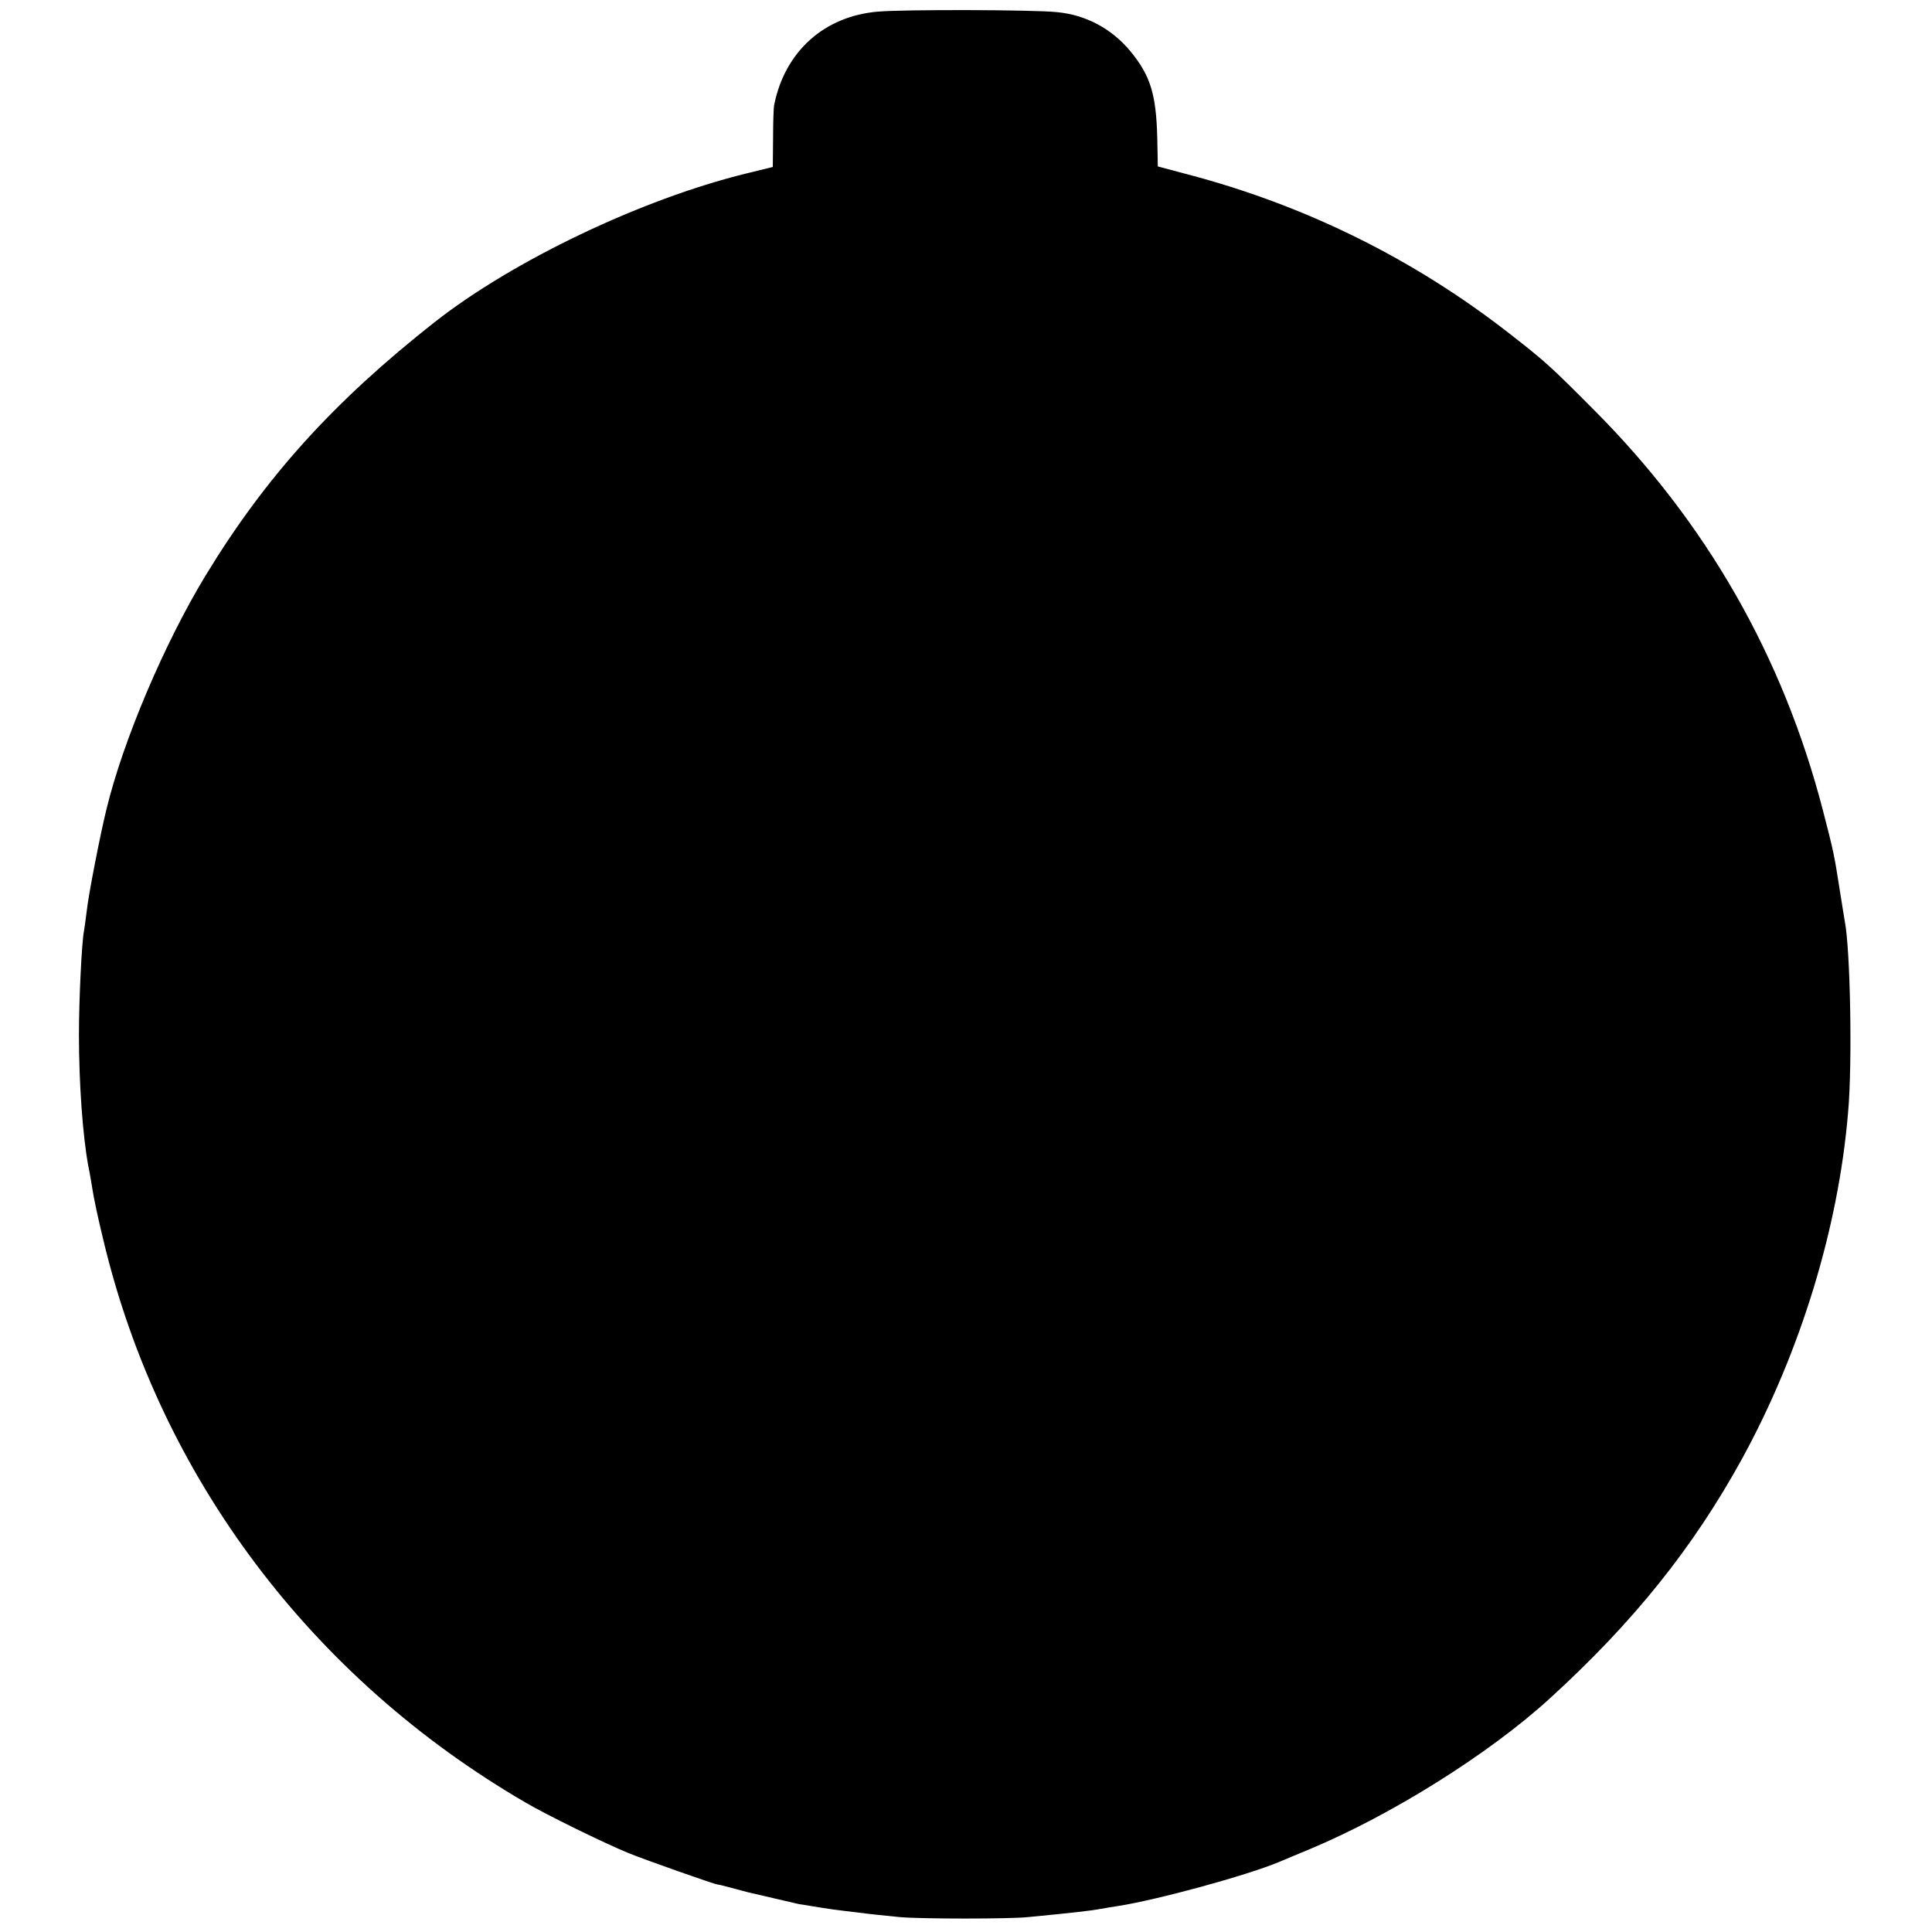
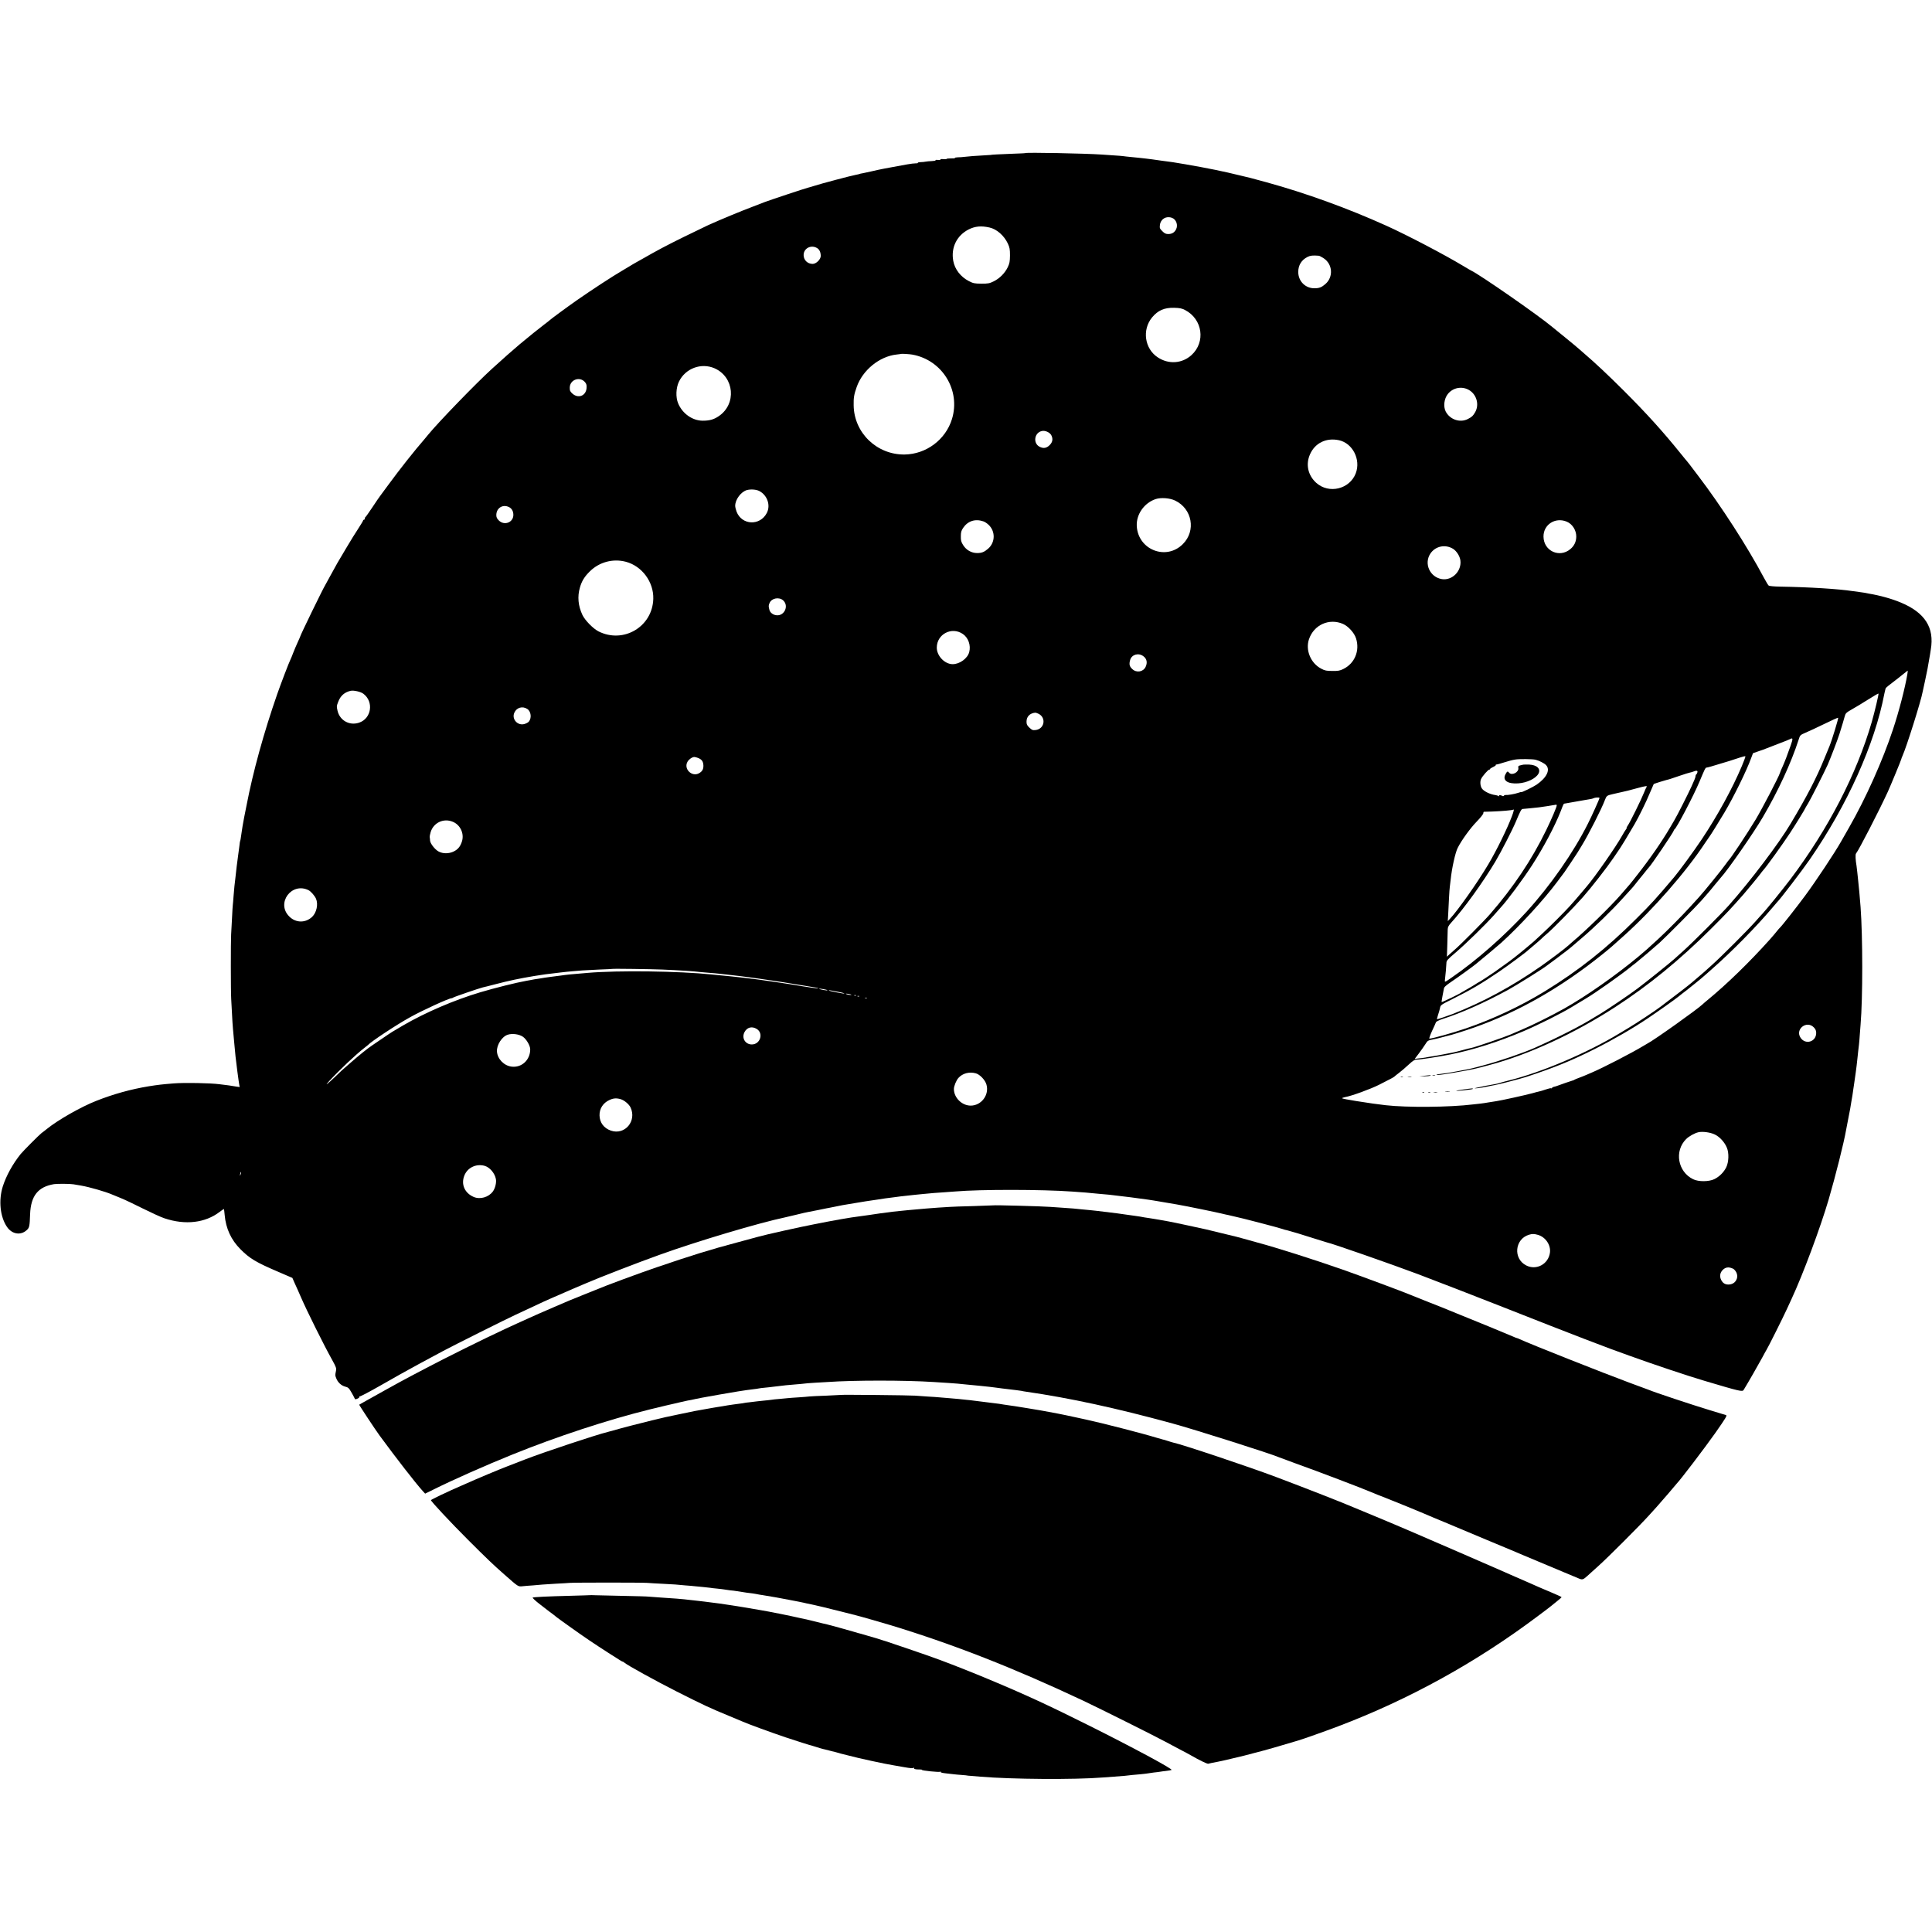
- <svg xmlns="http://www.w3.org/2000/svg" version="1.0" width="700pt" height="700pt" viewBox="0 0 700 700" preserveAspectRatio="xMidYMid meet">
-   <g transform="translate(0,700) scale(0.1,-0.1)" fill="#000000" stroke="none">
-     <path d="M3182 6958 c-195 -16 -338 -144 -377 -338 -2 -8 -4 -62 -4 -120 l-1 -105 -98 -24 c-378 -93 -843 -315 -1127 -538 -366 -288 -613 -561 -830 -918 -149 -245 -300 -600 -360 -850 -22 -89 -65 -311 -70 -360 -4 -33 -9 -69 -11 -80 -8 -42 -18 -246 -18 -375 0 -177 14 -368 34 -475 6 -27 12 -68 16 -90 3 -22 20 -103 39 -180 204 -855 754 -1586 1531 -2037 73 -43 283 -146 371 -182 56 -23 311 -113 323 -114 3 0 25 -5 50 -12 25 -7 52 -14 60 -16 34 -8 181 -42 185 -43 3 0 20 -3 38 -6 78 -13 96 -15 172 -24 44 -6 114 -13 155 -17 80 -7 398 -7 465 0 165 16 227 23 265 30 14 3 41 7 60 10 142 22 465 110 585 160 17 7 66 28 110 46 295 123 650 345 870 546 304 277 520 547 697 869 211 386 349 835 384 1255 16 177 8 591 -12 692 -2 13 -11 66 -19 118 -20 127 -21 132 -60 283 -145 559 -422 1043 -830 1452 -157 158 -177 176 -308 278 -345 269 -739 464 -1167 576 l-105 28 -2 104 c-4 158 -25 225 -97 313 -68 82 -161 132 -266 142 -84 9 -555 10 -648 2z" />
+ <svg xmlns="http://www.w3.org/2000/svg" version="1.0" width="2394pt" height="2394pt" viewBox="0 0 2394 2394" preserveAspectRatio="xMidYMid meet">
+   <g transform="translate(0,2394) scale(0.1,-0.1)" fill="#000000" stroke="none">
+     <path d="M12706 22043 c-1 -2 -72 -5 -157 -8 -164 -6 -274 -12 -274 -15 0 0 -36 -3 -80 -5 -75 -3 -215 -14 -260 -20 -11 -2 -39 -4 -63 -4 -24 -1 -41 -4 -39 -8 3 -5 -19 -7 -49 -6 -30 0 -54 -2 -54 -6 0 -3 -19 -5 -41 -3 -24 3 -39 0 -36 -5 3 -5 -10 -7 -30 -5 -20 3 -33 1 -30 -4 3 -5 -18 -9 -46 -10 -29 -1 -63 -4 -77 -7 -14 -3 -42 -6 -63 -6 -21 -1 -36 -4 -34 -8 3 -5 -9 -8 -26 -7 -17 0 -65 -5 -106 -13 -238 -42 -364 -67 -432 -84 -42 -10 -93 -21 -115 -25 -21 -3 -42 -8 -45 -10 -3 -2 -20 -6 -38 -9 -58 -10 -454 -115 -528 -140 -23 -8 -52 -16 -65 -19 -29 -6 -463 -150 -543 -180 -33 -13 -98 -38 -145 -56 -146 -55 -393 -157 -555 -230 -27 -12 -162 -78 -300 -145 -215 -106 -327 -165 -517 -274 -21 -11 -55 -30 -75 -42 -21 -12 -65 -37 -98 -58 -33 -20 -68 -40 -77 -46 -111 -64 -380 -240 -558 -364 -127 -89 -329 -238 -340 -250 -3 -4 -32 -26 -65 -51 -50 -37 -205 -162 -304 -245 -72 -60 -217 -188 -345 -305 -195 -177 -670 -668 -791 -817 -11 -14 -30 -37 -43 -52 -127 -146 -308 -375 -448 -566 -52 -71 -100 -137 -107 -145 -7 -8 -48 -69 -92 -135 -44 -66 -83 -121 -87 -123 -5 -2 -8 -10 -8 -18 0 -8 -4 -14 -10 -14 -5 0 -10 -4 -10 -8 0 -5 -26 -49 -58 -98 -33 -49 -102 -161 -154 -249 -105 -176 -116 -194 -195 -340 -30 -55 -58 -107 -63 -115 -31 -50 -310 -624 -310 -637 0 -2 -14 -35 -31 -71 -17 -37 -42 -96 -56 -132 -13 -36 -29 -73 -34 -83 -15 -27 -123 -310 -164 -428 -166 -477 -301 -966 -380 -1379 -8 -41 -21 -106 -29 -145 -7 -38 -16 -88 -20 -110 -3 -22 -8 -51 -10 -65 -3 -14 -7 -44 -10 -68 -3 -23 -7 -45 -9 -50 -3 -4 -8 -34 -11 -67 -4 -33 -11 -87 -16 -120 -9 -60 -25 -194 -35 -290 -3 -27 -8 -66 -10 -85 -2 -19 -7 -75 -11 -125 -3 -49 -8 -97 -9 -106 -2 -8 -6 -83 -10 -165 -4 -82 -9 -174 -11 -204 -5 -83 -5 -703 1 -800 14 -284 17 -320 30 -460 3 -36 8 -90 11 -120 10 -115 13 -142 35 -315 16 -118 17 -127 23 -162 l6 -33 -37 5 c-21 3 -49 8 -63 10 -14 3 -45 7 -70 10 -25 3 -61 7 -80 10 -111 15 -440 21 -570 10 -147 -12 -191 -17 -310 -36 -218 -36 -435 -96 -647 -180 -187 -73 -477 -238 -612 -348 -25 -20 -54 -43 -66 -51 -29 -22 -226 -220 -259 -260 -98 -122 -178 -267 -221 -400 -55 -174 -34 -380 53 -505 63 -90 170 -106 244 -37 32 29 36 47 41 197 9 227 98 339 297 372 39 6 201 5 240 -2 19 -3 62 -10 95 -16 104 -18 301 -75 380 -109 11 -5 61 -25 110 -45 50 -20 174 -79 277 -131 103 -51 222 -106 265 -120 258 -87 507 -58 686 80 27 21 50 36 52 34 1 -2 6 -35 9 -74 15 -167 79 -306 195 -423 115 -116 194 -163 470 -281 l174 -75 24 -55 c14 -30 33 -73 43 -95 10 -22 27 -62 39 -89 75 -173 286 -597 385 -774 51 -92 56 -106 49 -140 -11 -55 -11 -54 4 -92 20 -51 62 -89 110 -102 37 -9 47 -18 75 -67 18 -31 36 -64 40 -74 9 -20 10 -20 42 -6 14 7 23 16 19 22 -3 6 -1 7 4 4 6 -4 125 59 265 139 139 80 348 197 463 259 116 62 253 136 305 164 109 59 788 399 900 450 41 19 131 61 200 93 156 73 147 70 255 117 50 21 115 50 145 63 30 14 96 42 145 63 50 21 108 45 130 55 146 64 644 257 910 352 472 170 1229 395 1552 463 10 2 73 17 140 33 67 17 138 33 158 36 20 4 71 13 113 22 113 23 115 24 145 29 15 3 58 12 95 19 37 8 85 17 107 20 22 4 78 13 126 21 47 8 98 17 115 19 16 2 74 11 129 19 96 15 134 21 220 31 22 3 59 8 83 11 91 11 119 14 172 19 30 3 80 8 110 11 127 12 150 14 245 20 55 4 123 9 150 11 321 27 1073 26 1450 -1 138 -10 224 -16 260 -21 22 -2 65 -6 96 -9 30 -2 76 -6 102 -9 26 -4 67 -8 92 -11 89 -10 141 -16 175 -21 115 -16 180 -25 215 -29 22 -3 51 -8 65 -10 14 -3 41 -7 60 -10 35 -6 93 -15 235 -40 96 -16 495 -98 550 -112 33 -8 71 -17 85 -19 14 -3 33 -7 42 -10 10 -3 29 -7 43 -10 56 -10 551 -139 587 -153 13 -5 26 -9 31 -10 4 0 8 -1 10 -2 1 0 9 -2 17 -4 34 -8 205 -59 340 -103 80 -25 150 -47 155 -48 56 -10 792 -267 1125 -392 191 -72 761 -293 1045 -405 471 -186 773 -304 1020 -399 317 -121 355 -135 550 -205 307 -111 714 -247 935 -313 444 -132 471 -138 486 -113 54 88 192 329 230 400 26 48 50 93 54 98 12 15 214 419 250 500 18 39 45 97 60 130 141 303 356 880 459 1230 86 295 190 709 215 855 2 14 14 72 25 130 12 58 24 121 27 140 3 19 9 58 14 85 10 54 19 110 26 165 2 19 6 46 9 60 2 14 7 45 10 70 3 25 8 56 10 70 2 14 7 52 11 85 3 33 8 74 10 90 2 17 6 55 9 85 3 30 8 69 10 85 2 17 7 71 10 120 4 50 8 108 10 130 28 328 27 1091 0 1455 -10 125 -21 254 -30 330 -2 19 -7 62 -10 95 -3 33 -8 71 -10 85 -13 74 -16 142 -7 153 36 44 290 538 395 767 35 77 167 396 167 405 0 4 6 21 14 38 51 113 231 685 250 794 3 15 17 78 30 138 21 93 39 187 62 328 2 15 6 41 9 58 47 271 -72 458 -372 583 -112 47 -263 89 -399 111 -16 3 -38 7 -50 10 -11 2 -43 7 -70 10 -27 3 -60 8 -74 10 -175 27 -535 50 -903 56 -74 1 -133 7 -141 13 -7 6 -35 52 -61 101 -200 377 -532 892 -809 1255 -44 58 -94 123 -110 145 -17 22 -33 42 -36 45 -3 3 -35 41 -70 85 -225 279 -423 498 -710 785 -199 198 -351 341 -490 460 -14 12 -38 34 -55 48 -16 15 -95 81 -175 146 -80 65 -154 126 -166 135 -167 141 -903 652 -1004 698 -8 4 -54 30 -101 59 -231 139 -691 380 -950 497 -481 217 -994 403 -1484 538 -99 27 -189 51 -200 54 -11 2 -67 16 -125 30 -210 52 -408 92 -685 140 -145 25 -167 28 -300 45 -44 6 -91 13 -105 15 -14 2 -50 6 -80 10 -30 3 -71 7 -90 10 -19 2 -64 7 -100 10 -36 3 -76 8 -90 10 -14 2 -70 7 -125 10 -55 4 -120 8 -145 10 -204 14 -934 28 -944 18z m1818 -803 c51 -19 76 -90 49 -142 -19 -38 -51 -58 -96 -58 -31 0 -46 7 -74 35 -32 32 -35 39 -30 78 10 75 79 115 151 87z m-2263 -119 c90 -20 181 -100 228 -200 22 -48 26 -69 26 -146 -1 -77 -5 -98 -28 -147 -36 -73 -99 -137 -173 -174 -53 -26 -69 -29 -154 -29 -86 1 -100 4 -155 32 -102 53 -174 146 -193 251 -30 164 44 314 191 389 80 40 154 47 258 24z m-2133 -257 c27 -17 42 -52 42 -96 0 -42 -56 -98 -100 -98 -62 0 -110 45 -112 106 -3 87 94 137 170 88z m6213 -93 c8 0 36 -15 62 -32 110 -73 121 -231 21 -318 -45 -40 -77 -53 -134 -53 -114 -2 -203 87 -203 202 0 84 40 149 116 187 34 17 67 20 138 14z m-1656 -673 c217 -113 257 -397 78 -559 -117 -105 -283 -116 -417 -27 -163 107 -196 341 -71 494 73 88 152 123 275 120 70 -2 94 -7 135 -28z m-3380 -552 c371 -67 601 -441 491 -799 -79 -256 -319 -435 -587 -439 -344 -4 -627 269 -631 610 -2 94 5 134 37 225 73 210 282 381 495 404 30 3 56 7 58 8 4 3 106 -3 137 -9z m-2450 -170 c245 -109 274 -443 51 -593 -60 -41 -113 -56 -198 -56 -128 0 -252 88 -305 215 -32 77 -27 192 10 269 79 164 276 238 442 165z m-1604 -174 c17 -21 20 -37 17 -74 -9 -93 -102 -129 -173 -67 -30 27 -35 37 -35 74 0 102 128 146 191 67z m10949 -93 c96 -54 133 -180 80 -275 -27 -47 -39 -59 -91 -86 -97 -50 -222 -8 -275 93 -31 62 -20 158 26 216 62 79 172 101 260 52z m-5171 -566 c21 -45 13 -83 -23 -119 -38 -38 -77 -44 -124 -20 -85 44 -65 175 28 195 42 10 102 -18 119 -56z m3563 -58 c169 -37 272 -239 208 -409 -75 -198 -333 -260 -490 -119 -103 93 -133 229 -77 354 62 140 201 208 359 174z m-7184 -629 c100 -52 143 -177 94 -272 -84 -163 -310 -153 -375 16 -9 25 -17 57 -17 72 0 79 73 176 147 196 48 12 114 7 151 -12z m5152 -118 c213 -101 263 -375 97 -540 -207 -208 -556 -71 -571 225 -7 144 93 286 235 333 66 21 173 13 239 -18z m-8256 -80 c34 -15 55 -48 57 -90 7 -99 -110 -148 -181 -76 -22 22 -30 39 -30 65 0 86 77 137 154 101z m5880 -178 c17 -5 46 -24 65 -42 87 -81 85 -219 -5 -297 -47 -41 -78 -54 -136 -54 -70 0 -135 37 -173 98 -25 40 -30 58 -29 109 0 50 5 69 28 104 58 86 149 116 250 82z m7230 -4 c70 -29 119 -107 118 -186 -1 -62 -24 -112 -72 -153 -135 -115 -332 -25 -334 153 -2 150 146 245 288 186z m-1408 -337 c42 -26 83 -90 90 -142 18 -132 -101 -253 -229 -233 -149 24 -225 192 -143 316 62 93 185 119 282 59z m-10251 -160 c200 -53 346 -250 340 -459 -9 -346 -370 -560 -680 -403 -67 35 -166 136 -198 203 -53 113 -64 227 -31 340 22 79 58 137 124 201 117 115 286 160 445 118z m1951 -480 c71 -67 14 -192 -83 -183 -41 3 -80 32 -88 64 -13 48 -13 56 1 88 25 61 120 78 170 31z m6935 -290 c66 -29 140 -110 162 -179 49 -153 -16 -311 -158 -380 -42 -21 -64 -25 -135 -24 -72 0 -93 4 -136 27 -132 67 -200 230 -154 366 60 178 249 264 421 190z m-4710 -125 c68 -46 101 -141 79 -224 -21 -80 -119 -150 -206 -150 -99 1 -196 103 -196 205 0 167 185 264 323 169z m2235 -274 c45 -32 55 -80 29 -135 -30 -61 -112 -75 -164 -26 -36 33 -42 60 -27 113 19 67 101 92 162 48z m9469 -222 c-27 -165 -105 -467 -179 -688 -127 -384 -336 -851 -542 -1211 -42 -74 -88 -154 -102 -179 -76 -135 -318 -499 -445 -670 -101 -137 -290 -377 -311 -395 -6 -5 -22 -23 -35 -40 -12 -16 -53 -64 -89 -105 -250 -279 -533 -555 -777 -755 -27 -22 -53 -45 -59 -51 -58 -57 -608 -449 -686 -487 -8 -5 -31 -18 -51 -30 -135 -82 -501 -271 -634 -327 -11 -5 -40 -18 -65 -28 -25 -11 -67 -28 -95 -38 -27 -10 -52 -20 -55 -23 -3 -4 -12 -7 -20 -9 -13 -3 -153 -51 -200 -69 -8 -3 -24 -8 -35 -10 -11 -2 -22 -8 -23 -13 -2 -6 -7 -8 -12 -5 -4 3 -34 -4 -66 -15 -32 -11 -70 -23 -84 -25 -14 -3 -50 -12 -80 -21 -75 -21 -395 -92 -450 -99 -25 -3 -67 -10 -95 -15 -27 -5 -72 -12 -100 -15 -27 -3 -68 -8 -90 -10 -292 -36 -824 -40 -1085 -10 -140 17 -155 19 -367 52 -95 15 -173 30 -173 34 0 4 16 10 36 14 84 15 317 100 424 154 139 70 183 94 190 102 3 4 28 24 56 45 29 22 82 67 119 102 53 49 74 62 98 62 46 0 282 36 424 65 287 58 584 153 901 287 185 79 462 217 594 297 64 39 146 88 181 109 112 66 430 290 548 386 14 12 43 35 65 51 47 37 230 192 299 254 82 75 456 451 517 521 32 36 69 79 83 95 15 17 52 61 83 100 31 38 65 79 75 90 87 94 406 553 520 748 190 323 351 672 444 960 18 58 19 59 88 89 39 16 144 65 234 109 90 44 165 78 168 75 6 -6 -76 -276 -107 -351 -5 -11 -34 -83 -66 -160 -95 -234 -211 -458 -415 -800 -146 -246 -494 -706 -766 -1013 -88 -100 -455 -467 -558 -559 -44 -40 -98 -88 -120 -108 -53 -48 -347 -284 -455 -365 -104 -78 -360 -251 -455 -309 -38 -23 -77 -46 -85 -51 -161 -101 -441 -244 -735 -375 -137 -61 -439 -165 -640 -218 -145 -39 -140 -38 -315 -71 -131 -24 -141 -25 -200 -32 -30 -3 -57 -8 -59 -10 -11 -11 73 -1 226 26 235 41 240 42 433 94 485 129 1045 388 1550 714 417 270 803 585 1191 972 190 189 252 256 401 425 49 56 189 226 213 259 11 16 26 34 33 42 37 39 239 319 334 464 71 108 188 299 188 306 0 2 15 27 33 56 29 46 209 401 245 483 37 85 123 310 145 380 35 113 54 174 66 220 10 37 18 45 88 85 43 24 134 79 202 122 68 43 126 77 128 74 5 -5 -46 -222 -83 -351 -188 -648 -539 -1327 -1010 -1952 -98 -129 -295 -372 -344 -424 -8 -8 -49 -53 -90 -100 -94 -106 -417 -429 -534 -534 -49 -44 -94 -84 -100 -90 -6 -5 -40 -35 -76 -65 -36 -30 -70 -59 -76 -65 -29 -26 -235 -185 -319 -247 -27 -21 -54 -41 -60 -46 -55 -44 -324 -222 -410 -272 -16 -9 -64 -38 -105 -63 -402 -244 -972 -487 -1380 -587 -47 -12 -96 -25 -110 -30 -14 -5 -39 -11 -57 -14 -38 -5 -184 -34 -233 -46 -58 -15 65 -1 135 15 33 8 76 16 95 19 42 6 326 80 390 101 358 118 557 199 850 346 227 114 473 256 656 379 132 89 336 233 384 272 19 16 40 32 45 36 23 17 101 77 111 87 6 5 29 24 50 40 34 27 90 73 120 100 6 6 45 39 85 75 253 222 556 531 749 760 30 36 57 67 60 70 35 32 313 396 406 531 466 675 805 1430 924 2055 7 34 15 65 19 70 3 5 40 35 81 66 41 31 100 77 130 102 30 25 57 45 58 46 2 0 1 -19 -3 -42z m-19133 -244 c133 -99 101 -308 -53 -359 -119 -40 -240 28 -267 150 -12 55 -12 54 9 109 28 75 79 119 154 136 39 8 124 -11 157 -36z m2032 -189 c47 -31 56 -114 18 -158 -8 -9 -32 -22 -52 -28 -85 -26 -162 60 -127 139 28 65 101 86 161 47z m6336 -60 c97 -50 72 -188 -37 -201 -36 -4 -45 -1 -77 29 -30 29 -36 41 -36 75 0 62 40 104 108 111 7 0 26 -6 42 -14z m9319 -392 c-41 -117 -75 -207 -103 -268 -13 -27 -27 -61 -31 -75 -15 -49 -223 -447 -300 -575 -103 -171 -312 -486 -335 -505 -3 -3 -17 -21 -30 -40 -40 -59 -283 -359 -340 -420 -8 -9 -55 -61 -105 -115 -100 -110 -295 -307 -401 -404 -131 -120 -149 -137 -239 -212 -279 -233 -649 -492 -920 -645 -160 -90 -401 -210 -540 -268 -60 -26 -119 -51 -130 -56 -69 -30 -432 -155 -482 -165 -10 -1 -61 -14 -113 -28 -52 -14 -106 -28 -120 -30 -14 -3 -65 -13 -115 -22 -92 -18 -104 -20 -165 -29 -19 -3 -44 -7 -55 -10 -11 -2 -46 -7 -77 -10 l-58 -7 52 68 c28 37 64 89 80 114 27 44 32 47 91 58 34 7 87 19 117 28 30 8 63 17 73 19 37 7 197 57 322 101 548 193 1076 494 1590 907 105 85 109 88 273 236 357 321 763 785 997 1140 28 41 52 77 55 80 8 7 127 199 187 300 115 193 276 521 332 676 l23 61 66 23 c37 12 81 28 97 35 17 7 86 34 155 60 69 26 132 51 140 56 38 21 39 8 9 -78z m-605 -255 c-117 -278 -302 -616 -497 -908 -96 -144 -279 -394 -343 -470 -231 -273 -280 -327 -469 -515 -367 -367 -712 -640 -1130 -897 -298 -183 -642 -345 -980 -461 -160 -55 -418 -127 -453 -127 -6 0 9 42 32 93 24 50 46 100 49 109 4 10 36 26 84 42 237 76 509 197 808 359 98 53 439 266 480 300 6 4 60 45 122 90 102 76 180 137 207 162 6 6 54 46 105 90 154 130 375 344 512 497 37 40 82 90 100 110 19 20 43 49 54 64 11 15 25 32 30 38 6 6 37 45 70 86 32 41 62 77 65 80 24 19 310 442 310 458 0 6 4 12 8 14 24 10 240 422 311 593 66 157 73 172 85 173 6 0 34 7 61 15 187 55 299 90 355 110 36 12 66 19 68 15 2 -4 -18 -58 -44 -120z m-12931 99 c44 -19 60 -42 63 -90 2 -47 -13 -75 -53 -98 -89 -51 -195 53 -144 142 17 30 57 58 84 59 10 0 32 -6 50 -13z m10374 -21 c43 -10 110 -44 131 -67 55 -58 8 -155 -116 -241 -42 -29 -192 -102 -192 -93 0 2 -17 -2 -37 -9 -43 -15 -130 -30 -155 -27 -9 1 -19 -3 -23 -9 -3 -6 -12 -7 -18 -3 -21 13 -49 14 -41 1 5 -7 3 -8 -7 -2 -8 5 -25 10 -39 12 -65 8 -147 48 -169 84 -18 29 -23 80 -10 112 14 35 95 127 103 118 3 -3 6 -1 6 5 0 5 18 18 40 28 22 10 37 21 35 25 -3 4 1 7 8 7 6 -1 50 11 96 26 46 15 107 31 135 35 53 9 215 7 253 -2z m2006 -156 c-3 -11 -9 -23 -14 -26 -5 -3 -9 -12 -9 -21 0 -8 -6 -29 -14 -46 -8 -18 -24 -54 -36 -82 -39 -87 -179 -364 -215 -423 -6 -9 -27 -46 -48 -82 -102 -175 -247 -385 -409 -591 -86 -111 -102 -129 -208 -250 -127 -146 -438 -449 -590 -575 -19 -16 -46 -40 -60 -53 -35 -33 -234 -183 -339 -256 -356 -248 -712 -441 -1091 -590 -54 -21 -182 -64 -192 -65 -4 0 1 24 11 53 10 28 21 68 25 88 6 35 11 38 159 112 225 112 355 189 572 336 112 76 342 246 365 271 3 3 34 29 70 59 36 30 74 64 86 75 11 12 47 44 79 71 78 67 321 315 437 446 107 121 297 365 378 484 30 44 68 100 85 125 27 40 75 120 181 300 51 88 144 276 190 389 24 57 45 105 46 106 5 4 141 47 161 51 21 4 50 13 172 55 50 17 100 33 112 35 12 2 32 8 45 13 40 16 57 13 51 -9z m-630 -182 c-5 -7 -20 -40 -33 -73 -31 -79 -173 -368 -200 -405 -12 -17 -18 -30 -14 -30 4 0 0 -8 -8 -17 -8 -10 -30 -45 -48 -78 -78 -140 -340 -516 -443 -635 -12 -14 -44 -52 -72 -85 -46 -55 -70 -82 -134 -154 -64 -71 -251 -258 -337 -337 -53 -49 -102 -94 -108 -100 -11 -11 -146 -123 -176 -147 -9 -7 -38 -30 -65 -52 -27 -22 -92 -70 -145 -107 -52 -37 -100 -71 -105 -75 -22 -17 -185 -123 -189 -123 -3 0 -24 -13 -48 -29 -24 -15 -70 -43 -103 -61 -33 -18 -65 -37 -71 -41 -18 -15 -236 -120 -240 -116 -2 2 3 35 10 73 8 38 16 80 18 94 2 19 26 40 98 89 76 51 245 173 294 212 71 57 282 234 321 269 230 209 522 527 691 753 46 62 87 117 91 122 11 14 145 216 160 240 7 11 31 52 55 90 84 137 244 453 283 557 22 58 25 61 100 78 33 8 65 15 70 16 6 2 24 6 40 9 48 10 93 21 190 48 106 29 132 32 118 15z m-583 -136 c0 -11 -97 -227 -144 -319 -181 -360 -465 -767 -761 -1092 -266 -292 -619 -603 -925 -813 -93 -64 -89 -63 -85 -26 7 53 17 171 18 205 0 29 13 44 111 127 129 110 370 345 477 465 41 46 79 89 84 95 79 84 272 344 387 521 143 221 284 486 358 675 39 101 33 90 56 94 48 9 110 20 119 21 9 1 28 4 120 21 10 2 37 6 59 10 23 3 46 9 53 13 19 10 73 13 73 3z m-530 -92 c0 -19 -63 -167 -130 -305 -178 -367 -408 -711 -699 -1045 -70 -81 -357 -370 -431 -434 -25 -22 -58 -51 -73 -65 l-28 -26 5 150 c3 83 5 167 5 188 1 30 10 47 44 85 152 165 395 502 547 757 67 112 212 394 254 495 55 131 68 156 84 156 9 1 49 4 87 8 39 4 90 10 115 12 35 4 164 24 213 33 4 0 7 -3 7 -9z m-555 -133 c-56 -151 -194 -432 -294 -599 -131 -222 -380 -574 -473 -672 l-28 -30 5 85 c2 46 7 136 10 200 3 64 8 127 10 140 2 13 6 51 10 84 15 147 58 341 88 399 46 92 156 244 234 324 46 47 83 94 83 104 0 10 3 18 8 19 4 0 50 1 102 3 111 4 253 16 260 23 14 13 8 -21 -15 -80z m-13124 -70 c90 -37 140 -139 116 -233 -7 -29 -24 -65 -38 -82 -57 -74 -177 -97 -258 -51 -44 25 -100 98 -102 133 0 12 -2 29 -4 39 -2 10 3 40 11 65 35 118 161 177 275 129z m-1787 -848 c30 -16 76 -69 92 -106 29 -68 7 -170 -47 -223 -83 -79 -204 -78 -285 4 -166 165 30 430 240 325z m4381 -983 c214 -9 394 -21 475 -31 19 -2 71 -7 115 -10 44 -3 94 -8 110 -10 17 -2 57 -7 90 -10 64 -6 277 -32 335 -41 19 -2 67 -9 105 -15 39 -5 81 -11 95 -14 14 -2 45 -7 70 -10 25 -3 152 -24 282 -45 130 -22 242 -40 250 -41 8 0 9 -2 2 -5 -6 -3 -92 9 -190 25 -99 17 -244 40 -324 51 -80 11 -161 23 -180 26 -118 17 -324 41 -520 59 -36 4 -81 8 -100 10 -401 42 -1162 52 -1535 20 -231 -19 -255 -22 -340 -34 -38 -5 -94 -13 -124 -16 -30 -4 -62 -8 -72 -10 -9 -2 -39 -7 -66 -11 -51 -7 -73 -11 -113 -19 -14 -2 -36 -7 -50 -9 -124 -22 -389 -88 -570 -142 -324 -97 -677 -249 -953 -409 -142 -83 -133 -77 -255 -160 -57 -38 -113 -77 -125 -85 -61 -40 -170 -128 -286 -230 -108 -94 -95 -82 -187 -171 -93 -89 -128 -113 -64 -44 131 141 328 327 430 406 25 19 47 37 50 40 34 40 354 252 525 346 149 83 477 233 508 233 7 0 17 4 23 9 9 8 324 116 367 126 12 2 82 20 155 39 168 44 302 72 482 102 145 23 119 19 320 43 47 6 117 13 155 16 39 3 93 8 120 10 28 2 122 7 210 11 88 3 161 7 162 8 5 4 479 -2 618 -8z m2048 -256 c5 -4 -15 -3 -45 2 -29 5 -55 12 -58 15 -8 8 94 -9 103 -17z m137 -21 c36 -6 69 -15 73 -19 4 -4 -36 1 -89 12 -54 10 -100 21 -103 24 -3 4 8 4 24 1 17 -4 59 -12 95 -18z m160 -35 c3 -3 -10 -4 -28 -1 -19 3 -37 8 -40 12 -4 3 9 3 28 0 19 -3 37 -8 40 -11z m57 -10 c-3 -3 -12 -4 -19 -1 -8 3 -5 6 6 6 11 1 17 -2 13 -5z m40 -10 c-3 -3 -12 -4 -19 -1 -8 3 -5 6 6 6 11 1 17 -2 13 -5z m96 -21 c-7 -2 -19 -2 -25 0 -7 3 -2 5 12 5 14 0 19 -2 13 -5z m11733 -364 c21 -22 29 -40 29 -69 0 -109 -132 -150 -193 -60 -72 106 75 221 164 129z m-13099 -19 c87 -53 44 -192 -61 -192 -81 0 -129 79 -91 152 31 60 92 77 152 40z m-2897 -97 c44 -31 90 -110 90 -156 0 -131 -105 -229 -230 -214 -94 11 -175 94 -182 186 -6 81 62 188 135 210 57 18 141 6 187 -26z m5612 -453 c50 -14 115 -82 131 -138 38 -128 -62 -262 -195 -262 -109 0 -208 98 -208 206 0 36 30 109 57 138 52 57 134 78 215 56z m-4402 -320 c45 -13 103 -61 123 -102 80 -169 -70 -347 -243 -288 -87 30 -139 99 -141 188 -2 85 44 156 124 192 47 22 85 25 137 10z m13557 -437 c61 -28 123 -96 151 -164 28 -65 24 -177 -7 -242 -30 -62 -86 -118 -148 -148 -67 -33 -197 -34 -263 -1 -191 93 -235 349 -87 497 35 35 105 74 152 85 52 12 147 -1 202 -27z m-15242 -389 c65 -19 126 -91 140 -165 8 -43 -9 -113 -37 -152 -52 -72 -158 -103 -238 -69 -111 48 -159 154 -117 263 38 100 146 152 252 123z m-3025 -111 c-11 -17 -11 -17 -6 0 3 10 6 24 7 30 0 9 2 9 5 0 3 -7 0 -20 -6 -30z m16075 -744 c95 -26 163 -125 151 -220 -19 -144 -169 -224 -295 -159 -164 84 -141 327 35 380 40 12 63 12 109 -1z m2422 -421 c12 -6 30 -27 39 -46 31 -66 -10 -140 -83 -148 -49 -6 -84 12 -106 57 -21 44 -14 89 20 123 36 36 76 40 130 14z" />
+     <path d="M17640 10609 l-55 -6 62 0 c34 0 68 4 75 8 14 9 15 9 -82 -2z" />
+     <path d="M17753 10613 c9 -2 23 -2 30 0 6 3 -1 5 -18 5 -16 0 -22 -2 -12 -5z" />
+     <path d="M17358 10593 c6 -2 18 -2 25 0 6 3 1 5 -13 5 -14 0 -19 -2 -12 -5z" />
+     <path d="M17448 10593 c12 -2 30 -2 40 0 9 3 -1 5 -23 4 -22 0 -30 -2 -17 -4z" />
+     <path d="M18142 10441 c-56 -7 -101 -16 -98 -18 5 -5 199 17 205 23 10 10 -10 9 -107 -5z" />
+     <path d="M17913 10413 c15 -2 37 -2 50 0 12 2 0 4 -28 4 -27 0 -38 -2 -22 -4z" />
+     <path d="M17628 10403 c7 -3 16 -2 19 1 4 3 -2 6 -13 5 -11 0 -14 -3 -6 -6z" />
+     <path d="M17698 10403 c6 -2 18 -2 25 0 6 3 1 5 -13 5 -14 0 -19 -2 -12 -5z" />
+     <path d="M17768 10403 c12 -2 30 -2 40 0 9 3 -1 5 -23 4 -22 0 -30 -2 -17 -4z" />
+     <path d="M18875 14465 c-5 -2 -22 -6 -38 -9 -22 -5 -27 -11 -23 -31 10 -53 -80 -100 -114 -60 -18 22 -25 19 -45 -19 -41 -75 25 -122 157 -113 110 7 220 61 252 121 31 60 -20 108 -118 112 -34 1 -65 0 -71 -1z" />
+     <path d="M12307 9004 c-1 -1 -112 -5 -247 -9 -135 -3 -265 -8 -290 -10 -25 -1 -90 -6 -145 -9 -55 -4 -120 -9 -145 -11 -108 -9 -188 -16 -225 -20 -22 -3 -67 -7 -100 -10 -33 -3 -77 -7 -97 -10 -21 -3 -55 -7 -75 -10 -21 -2 -119 -16 -218 -31 -99 -14 -196 -28 -215 -30 -29 -4 -204 -34 -275 -48 -11 -2 -94 -18 -185 -36 -177 -34 -613 -131 -695 -155 -27 -8 -142 -39 -255 -69 -335 -89 -562 -159 -1005 -310 -198 -67 -660 -238 -720 -266 -11 -5 -90 -37 -175 -70 -85 -34 -168 -68 -185 -75 -16 -7 -95 -41 -175 -75 -80 -34 -163 -70 -185 -80 -22 -10 -80 -36 -130 -58 -49 -22 -119 -53 -155 -70 -36 -16 -105 -49 -154 -71 -269 -125 -721 -349 -971 -481 -55 -29 -145 -76 -200 -105 -55 -29 -197 -106 -315 -172 -118 -66 -237 -133 -265 -148 -27 -15 -52 -29 -54 -31 -3 -3 197 -306 254 -384 205 -279 437 -578 530 -682 l33 -36 94 46 c235 118 654 304 984 437 555 225 1187 432 1704 560 164 40 253 61 299 71 12 3 53 12 90 21 36 8 73 17 81 18 8 1 29 5 45 8 17 4 41 9 55 12 14 3 48 9 75 15 28 5 62 12 77 14 15 3 78 14 140 25 136 25 342 58 418 66 30 3 62 8 70 10 8 2 44 7 80 10 36 3 76 8 90 10 14 2 52 6 85 10 33 3 71 8 85 10 14 2 65 6 114 10 50 4 98 8 108 10 10 2 70 7 135 11 65 4 136 8 158 9 324 23 960 23 1315 0 143 -9 251 -16 295 -20 28 -3 73 -7 100 -10 98 -9 270 -26 300 -30 17 -2 53 -7 80 -10 28 -3 61 -8 75 -10 27 -4 93 -12 175 -21 28 -3 57 -7 65 -9 8 -3 33 -7 55 -10 538 -78 1110 -201 1815 -394 269 -73 1240 -381 1325 -421 11 -5 101 -38 200 -74 291 -104 828 -309 955 -363 44 -19 56 -24 165 -66 113 -44 430 -174 470 -192 17 -8 71 -30 120 -51 50 -20 110 -45 135 -56 67 -29 53 -23 510 -214 234 -97 443 -185 465 -195 39 -17 204 -86 513 -215 86 -36 166 -70 177 -74 40 -18 54 -14 102 30 28 25 92 83 144 130 117 105 505 493 619 619 109 120 95 104 170 191 36 41 67 77 70 80 3 3 28 32 55 65 28 33 52 62 55 65 39 38 343 437 473 621 134 191 150 219 135 224 -7 2 -96 29 -198 60 -227 69 -691 223 -765 255 -11 4 -114 43 -230 85 -327 121 -1233 480 -1362 540 -17 8 -34 15 -38 15 -3 0 -25 8 -48 19 -54 24 -523 217 -647 266 -52 21 -113 45 -135 55 -22 10 -139 57 -260 104 -121 48 -229 91 -240 96 -66 29 -614 233 -825 307 -378 132 -819 272 -1065 338 -55 15 -131 36 -169 47 -38 11 -76 21 -85 23 -9 2 -92 22 -186 45 -93 23 -177 43 -185 45 -8 2 -109 24 -225 49 -115 25 -226 48 -245 51 -39 6 -134 23 -165 29 -11 2 -45 7 -75 12 -30 4 -57 8 -60 9 -16 4 -89 16 -115 19 -16 2 -68 10 -115 16 -47 7 -94 14 -106 15 -48 6 -212 26 -254 31 -25 2 -63 6 -85 9 -22 2 -69 7 -105 10 -36 4 -81 8 -100 10 -19 2 -82 6 -140 10 -58 4 -123 8 -145 10 -96 8 -702 24 -708 19z" />
+     <path d="M10418 6655 c-2 -1 -82 -5 -178 -9 -96 -3 -191 -8 -210 -10 -19 -3 -80 -7 -135 -11 -55 -3 -116 -8 -135 -10 -19 -2 -66 -6 -105 -10 -38 -3 -81 -7 -95 -10 -14 -2 -54 -7 -90 -10 -36 -3 -75 -7 -85 -9 -11 -2 -51 -7 -90 -11 -38 -4 -72 -8 -75 -10 -3 -1 -30 -6 -61 -9 -31 -4 -65 -8 -75 -10 -11 -2 -41 -7 -67 -10 -27 -4 -58 -9 -70 -12 -12 -2 -37 -6 -57 -9 -20 -3 -47 -8 -60 -10 -14 -3 -54 -10 -90 -16 -77 -12 -173 -31 -331 -65 -167 -35 -194 -41 -224 -49 -11 -2 -58 -13 -105 -25 -107 -25 -407 -103 -480 -125 -30 -9 -62 -17 -70 -19 -146 -36 -782 -247 -1020 -339 -63 -24 -163 -63 -222 -86 -95 -36 -382 -156 -508 -213 -25 -11 -58 -26 -75 -33 -150 -64 -365 -167 -365 -174 0 -15 243 -275 459 -491 226 -226 317 -313 447 -427 184 -162 172 -154 235 -148 30 3 86 8 124 10 39 3 90 7 115 10 25 2 101 7 170 11 69 3 145 8 170 10 67 5 885 5 960 0 36 -3 120 -8 188 -11 68 -3 140 -8 160 -9 20 -2 75 -7 122 -11 47 -3 99 -8 115 -10 17 -2 64 -7 105 -10 41 -4 83 -9 92 -10 9 -2 48 -7 85 -10 37 -4 75 -8 83 -10 8 -2 42 -7 75 -11 33 -3 67 -7 75 -9 46 -8 99 -16 130 -20 43 -4 107 -14 136 -20 12 -3 39 -7 60 -10 41 -6 133 -22 172 -29 12 -3 86 -17 165 -31 78 -15 158 -30 177 -35 19 -5 46 -11 60 -13 45 -8 333 -77 450 -108 63 -16 124 -32 134 -34 36 -8 342 -96 441 -126 779 -238 1515 -527 2374 -931 209 -99 888 -438 1021 -510 36 -19 115 -61 175 -93 61 -32 124 -65 140 -75 104 -60 205 -109 217 -105 7 2 24 6 38 9 197 35 596 135 880 221 102 30 192 57 200 59 55 16 335 115 490 174 882 334 1714 794 2474 1365 89 66 166 125 172 131 7 6 37 31 68 55 31 24 56 47 56 50 0 3 -53 28 -118 55 -64 27 -139 59 -167 71 -27 13 -156 69 -285 125 -129 56 -255 111 -280 123 -25 11 -79 34 -120 52 -41 18 -181 79 -310 135 -466 203 -810 350 -1040 445 -129 53 -248 103 -265 110 -89 40 -625 250 -945 370 -333 126 -1175 408 -1284 430 -11 3 -40 11 -66 20 -26 9 -55 17 -66 19 -10 3 -48 13 -84 24 -159 49 -668 180 -864 222 -54 12 -106 23 -115 25 -62 14 -211 45 -234 49 -43 8 -139 26 -172 32 -16 3 -39 7 -50 9 -11 1 -78 13 -150 25 -71 12 -141 23 -155 25 -14 2 -45 6 -70 10 -25 4 -58 9 -75 11 -16 2 -41 6 -55 9 -14 2 -50 7 -80 10 -30 4 -66 8 -80 10 -14 2 -50 6 -80 10 -30 3 -66 8 -80 10 -14 2 -54 7 -90 10 -36 3 -78 8 -95 10 -16 2 -68 6 -115 10 -47 4 -101 8 -120 10 -19 2 -84 7 -145 10 -60 4 -130 9 -155 11 -51 5 -917 14 -922 9z" />
+     <path d="M7317 4174 c-1 -1 -114 -4 -252 -8 -278 -7 -443 -15 -464 -22 -7 -2 30 -38 90 -84 57 -44 109 -83 114 -88 6 -4 28 -21 50 -37 22 -17 42 -33 45 -36 3 -3 84 -62 180 -130 167 -119 269 -188 460 -311 144 -92 169 -108 176 -108 4 0 15 -6 23 -14 39 -33 380 -221 646 -356 331 -167 407 -203 655 -305 63 -26 130 -54 148 -62 84 -37 352 -135 547 -201 132 -44 308 -100 339 -107 6 -1 18 -5 26 -8 17 -7 119 -36 123 -35 1 0 22 -5 47 -12 25 -7 46 -12 47 -12 2 1 26 -6 55 -14 28 -9 59 -17 69 -19 10 -2 44 -11 76 -19 108 -30 465 -107 553 -120 19 -3 81 -14 137 -24 73 -13 106 -15 114 -8 9 8 10 8 6 0 -8 -14 16 -21 65 -20 20 1 34 -2 32 -5 -5 -9 214 -32 227 -23 7 4 9 3 6 -3 -4 -7 22 -13 71 -18 42 -4 86 -9 97 -11 11 -2 52 -5 90 -8 39 -3 70 -6 70 -7 0 -1 18 -3 40 -4 22 -2 76 -6 120 -10 387 -33 1170 -39 1525 -10 25 2 86 6 135 10 50 3 108 8 130 10 66 8 126 14 200 20 39 4 77 8 85 10 8 2 42 7 75 11 33 3 69 8 80 10 11 2 45 7 75 10 30 3 60 9 67 12 19 11 -474 276 -1022 550 -504 252 -801 389 -1245 574 -203 85 -408 166 -605 240 -154 58 -728 253 -790 269 -16 4 -61 17 -100 29 -38 11 -77 23 -85 25 -9 1 -54 14 -100 28 -147 43 -328 92 -380 102 -8 2 -44 11 -80 20 -36 9 -76 19 -90 22 -13 2 -63 13 -110 24 -47 11 -150 33 -230 49 -143 28 -165 33 -265 50 -88 16 -349 59 -390 64 -22 3 -74 11 -115 17 -41 5 -91 12 -110 14 -19 2 -51 6 -70 9 -19 2 -62 7 -95 11 -33 3 -73 8 -90 10 -76 10 -226 22 -365 30 -58 4 -118 8 -135 10 -16 3 -163 7 -325 10 -162 4 -319 8 -348 8 -30 1 -54 2 -55 1z" />
  </g>
</svg>
